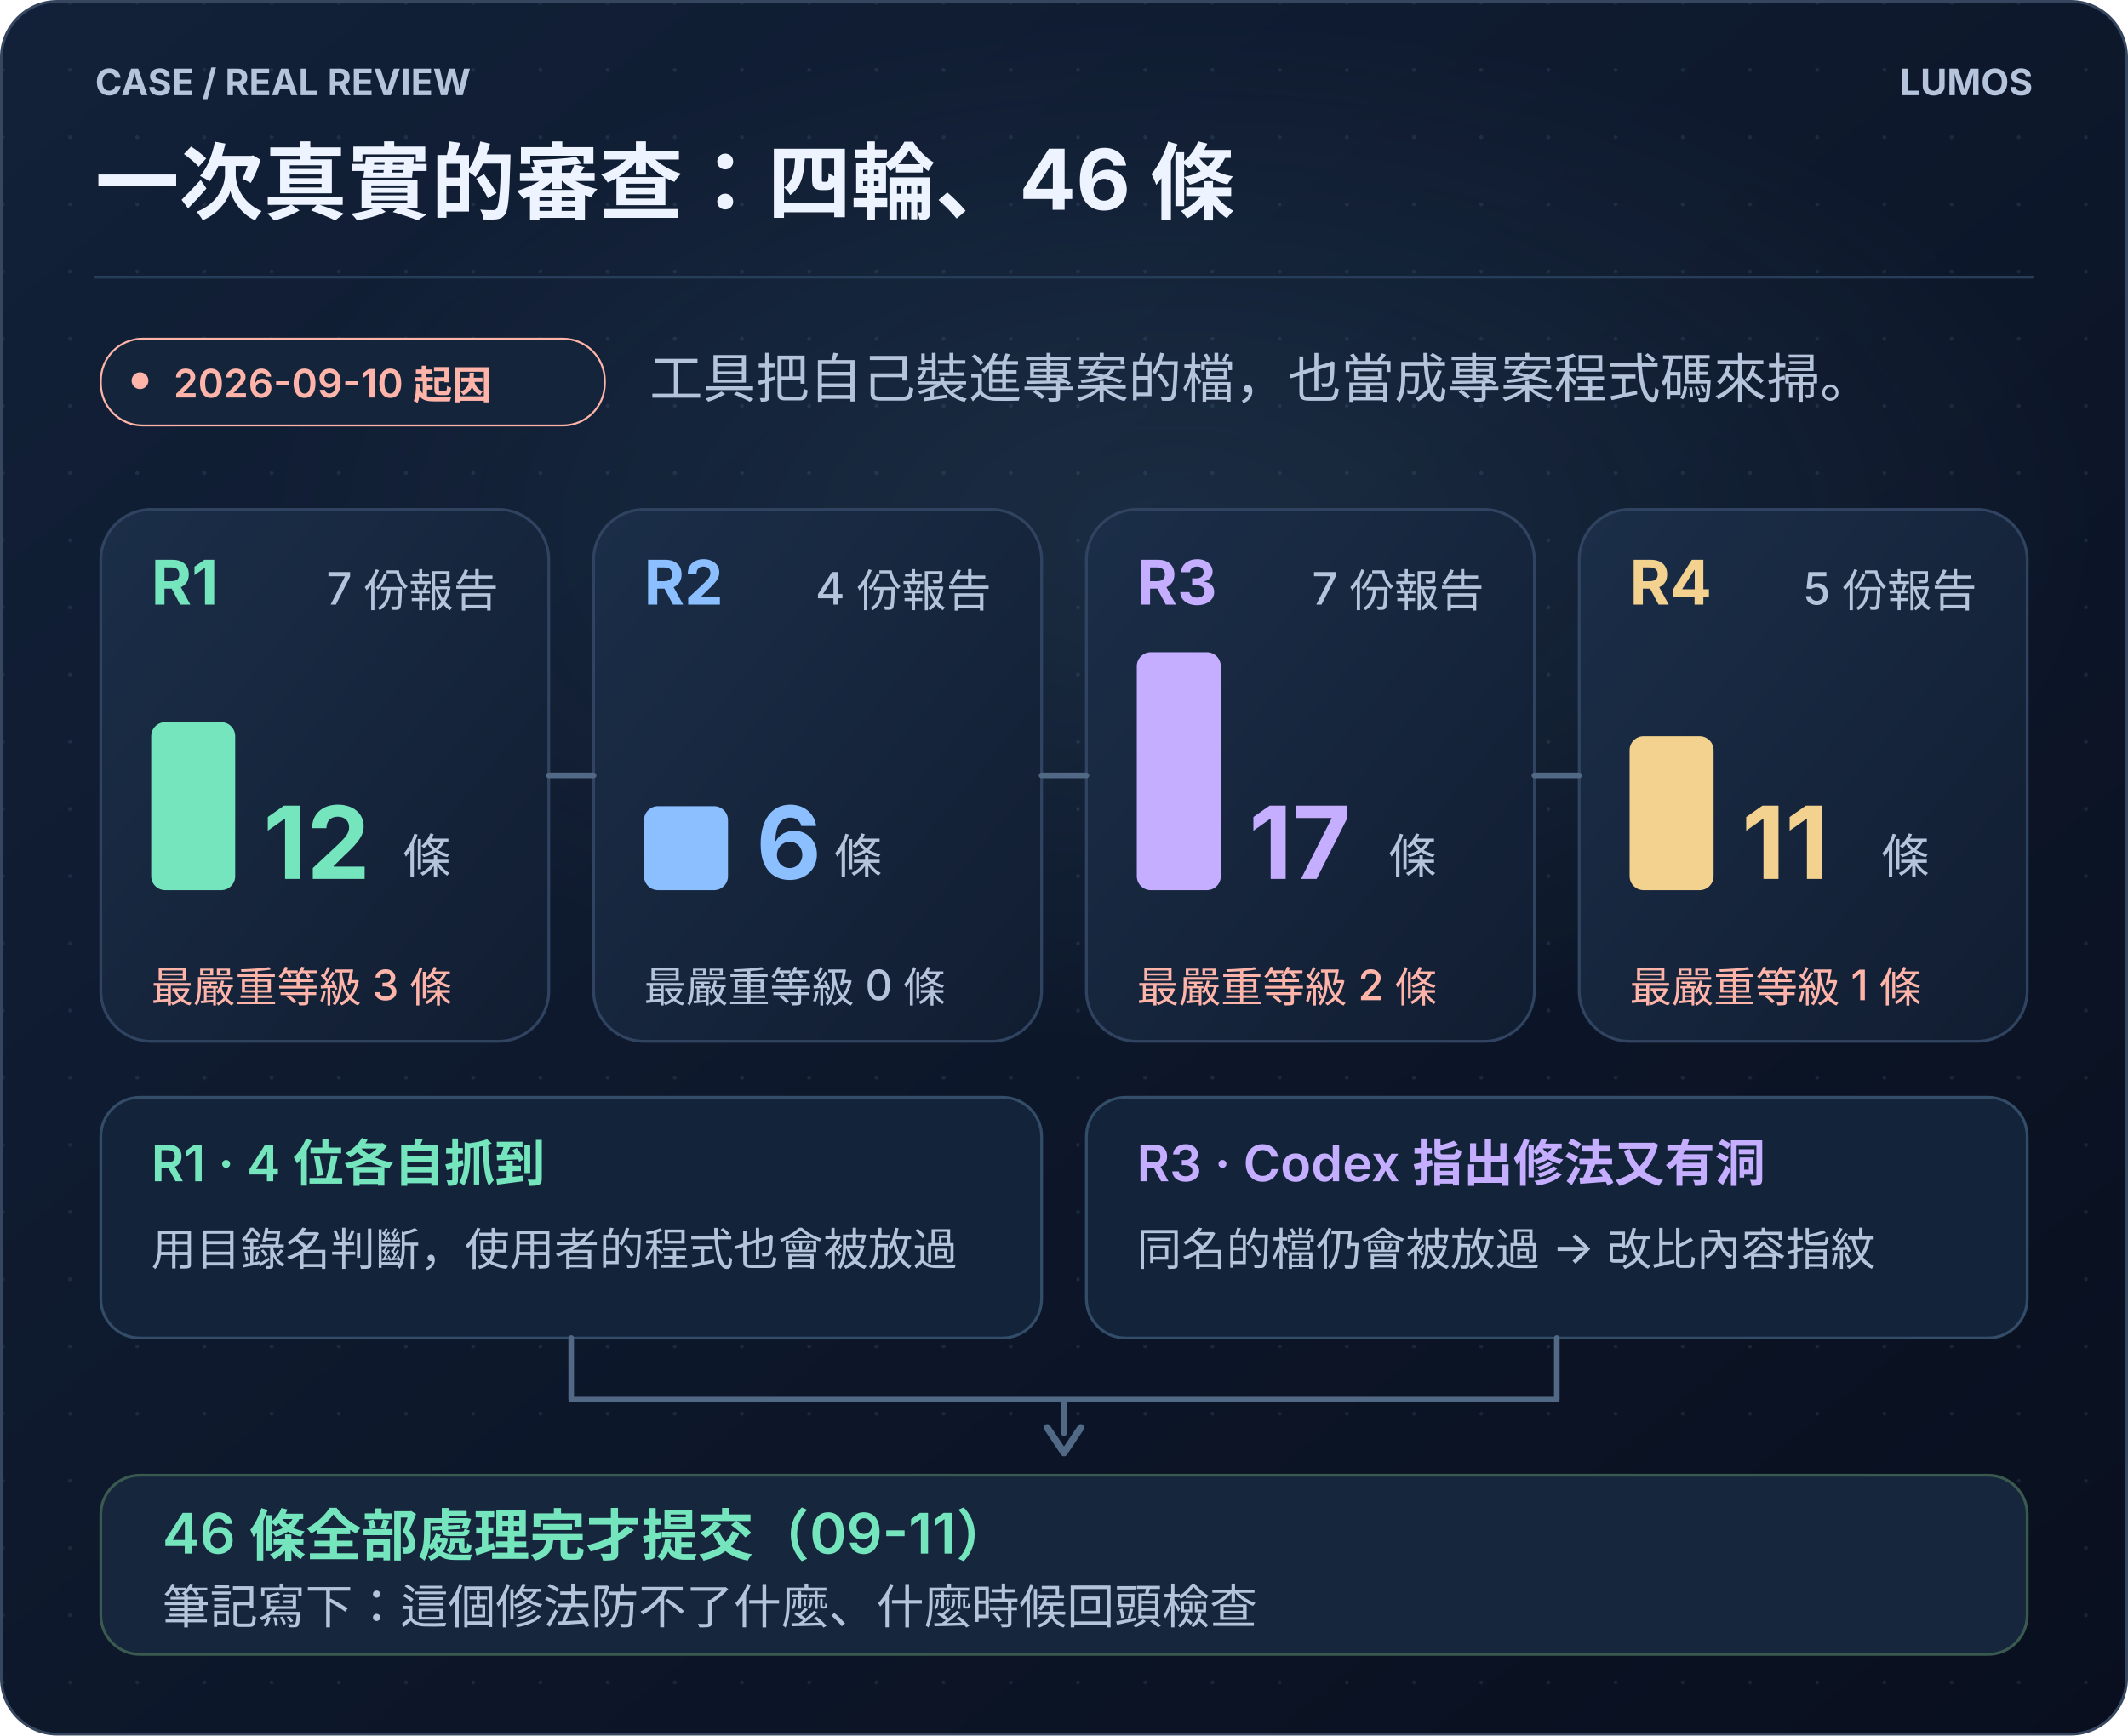
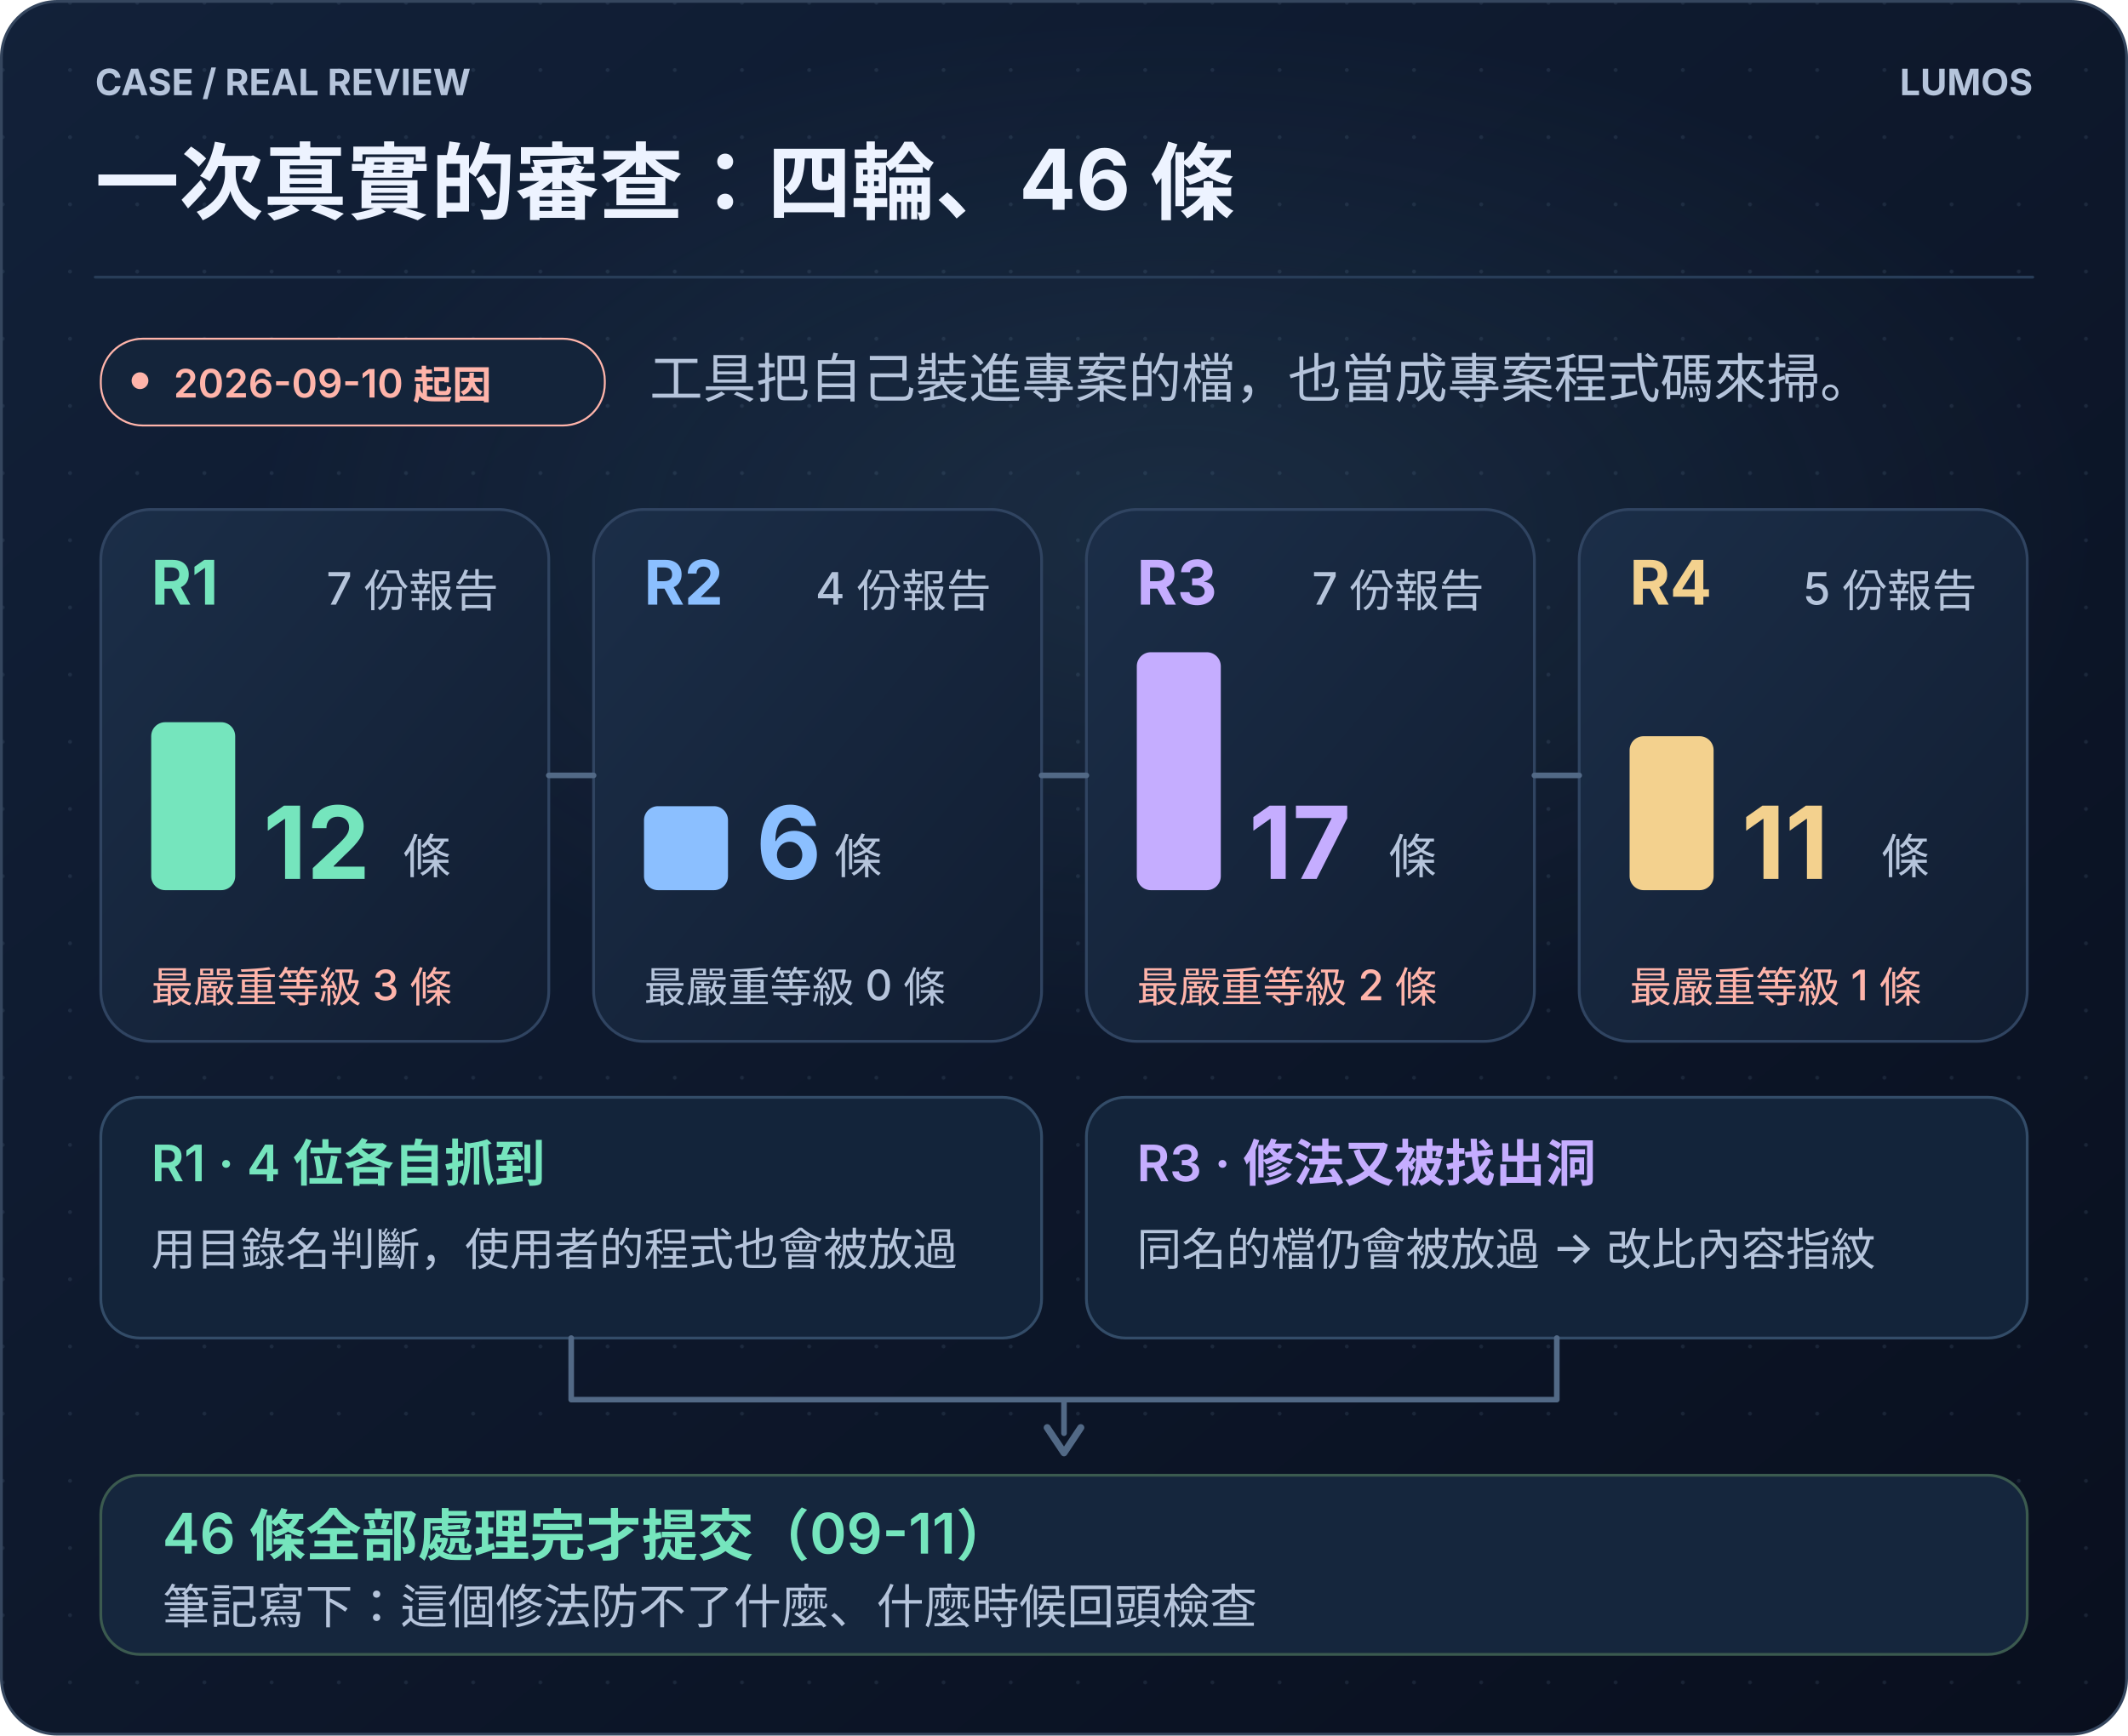
<svg xmlns="http://www.w3.org/2000/svg" width="760" height="620" viewBox="0 0 760 620" role="img" aria-labelledby="title desc">
  <defs>
    <linearGradient id="bg" x1="0" y1="0" x2="1" y2="1">
      <stop stop-color="#122139" />
      <stop offset="1" stop-color="#090f1e" />
    </linearGradient>
    <linearGradient id="panel" x1="0" y1="0" x2="1" y2="1">
      <stop stop-color="#1b2e48" />
      <stop offset="1" stop-color="#111d31" />
    </linearGradient>
    <radialGradient id="halo">
      <stop stop-color="#73b8d7" stop-opacity=".12" />
      <stop offset="1" stop-color="#73b8d7" stop-opacity="0" />
    </radialGradient>
    <pattern id="grid" width="24" height="24" patternUnits="userSpaceOnUse">
      <circle cx="1" cy="1" r=".7" fill="#718da9" opacity=".15" />
    </pattern>
  </defs>
  <rect x=".5" y=".5" width="759" height="619" rx="20" fill="url(#bg)" stroke="#35465e" />
  <rect x="1" y="1" width="758" height="618" rx="20" fill="url(#grid)" />
  <ellipse cx="420" cy="190" rx="335" ry="185" fill="url(#halo)" />
  <g font-family="Inter, 'PingFang TC', 'Noto Sans TC', 'Microsoft JhengHei', system-ui, sans-serif">
    <text x="34" y="34" font-size="13" fill="#b5c4db" text-anchor="start" font-weight="650">CASE / REAL REVIEW</text>
    <text x="34" y="76" font-size="30" fill="#edf3ff" text-anchor="start" font-weight="650">一次真實的審查：四輪、46 條</text>
    <path d="M34 99H726" fill="none" stroke="#283d58" stroke-width="1" stroke-linecap="round" stroke-linejoin="round" />
    <text x="726" y="34" font-size="13" fill="#b5c4db" text-anchor="end" font-weight="650">LUMOS</text>
    <rect x="36" y="121" width="180" height="31" rx="15" fill="#14243a" stroke="#ffb4aa" stroke-width="0.7" />
    <circle cx="50" cy="136" r="3" fill="#ffb4aa" stroke="none" stroke-width="1" />
    <text x="62" y="142" font-size="14" fill="#ffb4aa" text-anchor="start" font-weight="600">2026-09-10 起因</text>
    <text x="232" y="142" font-size="19" fill="#b5c4db" text-anchor="start" font-weight="450">工具把自己裝進專案的檔，也當成專案程式碼來掃。</text>
    <rect x="36" y="182" width="160" height="190" rx="18" fill="url(#panel)" stroke="#304461" stroke-width="1" />
    <text x="54" y="216" font-size="22" fill="#75e5bd" text-anchor="start" font-weight="650">R1</text>
    <text x="178" y="216" font-size="16" fill="#b5c4db" text-anchor="end" font-weight="450">7 份報告</text>
    <rect x="54" y="258" width="30" height="60" rx="5" fill="#75e5bd" stroke="none" stroke-width="1" />
    <text x="94" y="314" font-size="36" fill="#75e5bd" text-anchor="start" font-weight="650">12</text>
    <text x="144" y="312" font-size="17" fill="#b5c4db" text-anchor="start" font-weight="450">條</text>
    <text x="54" y="358" font-size="15" fill="#ffb4aa" text-anchor="start" font-weight="450">最嚴重等級 3 條</text>
    <rect x="212" y="182" width="160" height="190" rx="18" fill="url(#panel)" stroke="#304461" stroke-width="1" />
    <text x="230" y="216" font-size="22" fill="#8bbfff" text-anchor="start" font-weight="650">R2</text>
    <text x="354" y="216" font-size="16" fill="#b5c4db" text-anchor="end" font-weight="450">4 份報告</text>
    <rect x="230" y="288" width="30" height="30" rx="5" fill="#8bbfff" stroke="none" stroke-width="1" />
    <text x="270" y="314" font-size="36" fill="#8bbfff" text-anchor="start" font-weight="650">6</text>
    <text x="298" y="312" font-size="17" fill="#b5c4db" text-anchor="start" font-weight="450">條</text>
    <text x="230" y="358" font-size="15" fill="#b5c4db" text-anchor="start" font-weight="450">最嚴重等級 0 條</text>
    <rect x="388" y="182" width="160" height="190" rx="18" fill="url(#panel)" stroke="#304461" stroke-width="1" />
    <text x="406" y="216" font-size="22" fill="#c5adff" text-anchor="start" font-weight="650">R3</text>
    <text x="530" y="216" font-size="16" fill="#b5c4db" text-anchor="end" font-weight="450">7 份報告</text>
    <rect x="406" y="233" width="30" height="85" rx="5" fill="#c5adff" stroke="none" stroke-width="1" />
    <text x="446" y="314" font-size="36" fill="#c5adff" text-anchor="start" font-weight="650">17</text>
    <text x="496" y="312" font-size="17" fill="#b5c4db" text-anchor="start" font-weight="450">條</text>
    <text x="406" y="358" font-size="15" fill="#ffb4aa" text-anchor="start" font-weight="450">最嚴重等級 2 條</text>
    <rect x="564" y="182" width="160" height="190" rx="18" fill="url(#panel)" stroke="#304461" stroke-width="1" />
    <text x="582" y="216" font-size="22" fill="#f3d18e" text-anchor="start" font-weight="650">R4</text>
    <text x="706" y="216" font-size="16" fill="#b5c4db" text-anchor="end" font-weight="450">5 份報告</text>
    <rect x="582" y="263" width="30" height="55" rx="5" fill="#f3d18e" stroke="none" stroke-width="1" />
    <text x="622" y="314" font-size="36" fill="#f3d18e" text-anchor="start" font-weight="650">11</text>
    <text x="672" y="312" font-size="17" fill="#b5c4db" text-anchor="start" font-weight="450">條</text>
    <text x="582" y="358" font-size="15" fill="#ffb4aa" text-anchor="start" font-weight="450">最嚴重等級 1 條</text>
    <path d="M196 277H212M372 277H388M548 277H564" fill="none" stroke="#526986" stroke-width="2" stroke-linecap="round" stroke-linejoin="round" />
    <rect x="36" y="392" width="336" height="86" rx="14" fill="#13243a" stroke="#334c68" stroke-width="1" />
    <text x="54" y="422" font-size="18" fill="#75e5bd" text-anchor="start" font-weight="600">R1 · 4 位各自抓到</text>
    <text x="54" y="452" font-size="16" fill="#b5c4db" text-anchor="start" font-weight="450">用目錄名判斷，使用者的程式也會被放過</text>
    <rect x="388" y="392" width="336" height="86" rx="14" fill="#13243a" stroke="#334c68" stroke-width="1" />
-     <text x="406" y="422" font-size="18" fill="#c5adff" text-anchor="start" font-weight="600">R3 · Codex 指出修法又有洞</text>
+     <text x="406" y="422" font-size="18" fill="#c5adff" text-anchor="start" font-weight="600">R3 · 修法又被找出洞</text>
    <text x="406" y="452" font-size="16" fill="#b5c4db" text-anchor="start" font-weight="450">同名的檔仍會被放過 → 改比內容指紋</text>
    <path d="M204 478V500H556V478M380 500V512" fill="none" stroke="#526986" stroke-width="2" stroke-linecap="round" stroke-linejoin="round" />
    <polyline points="374,510 380,519 386,510" fill="none" stroke="#526986" stroke-width="2.5" stroke-linecap="round" stroke-linejoin="round" />
    <rect x="36" y="527" width="688" height="64" rx="14" fill="#15263d" stroke="#3b5a4f" stroke-width="1" />
    <text x="58" y="555" font-size="20" fill="#75e5bd" text-anchor="start" font-weight="600">46 條全部處理完才提交（09-11）</text>
    <text x="58" y="580" font-size="17" fill="#b5c4db" text-anchor="start" font-weight="450">筆記寫下：這個修法防不了什麼、什麼時候回頭檢查</text>
  </g>
</svg>
